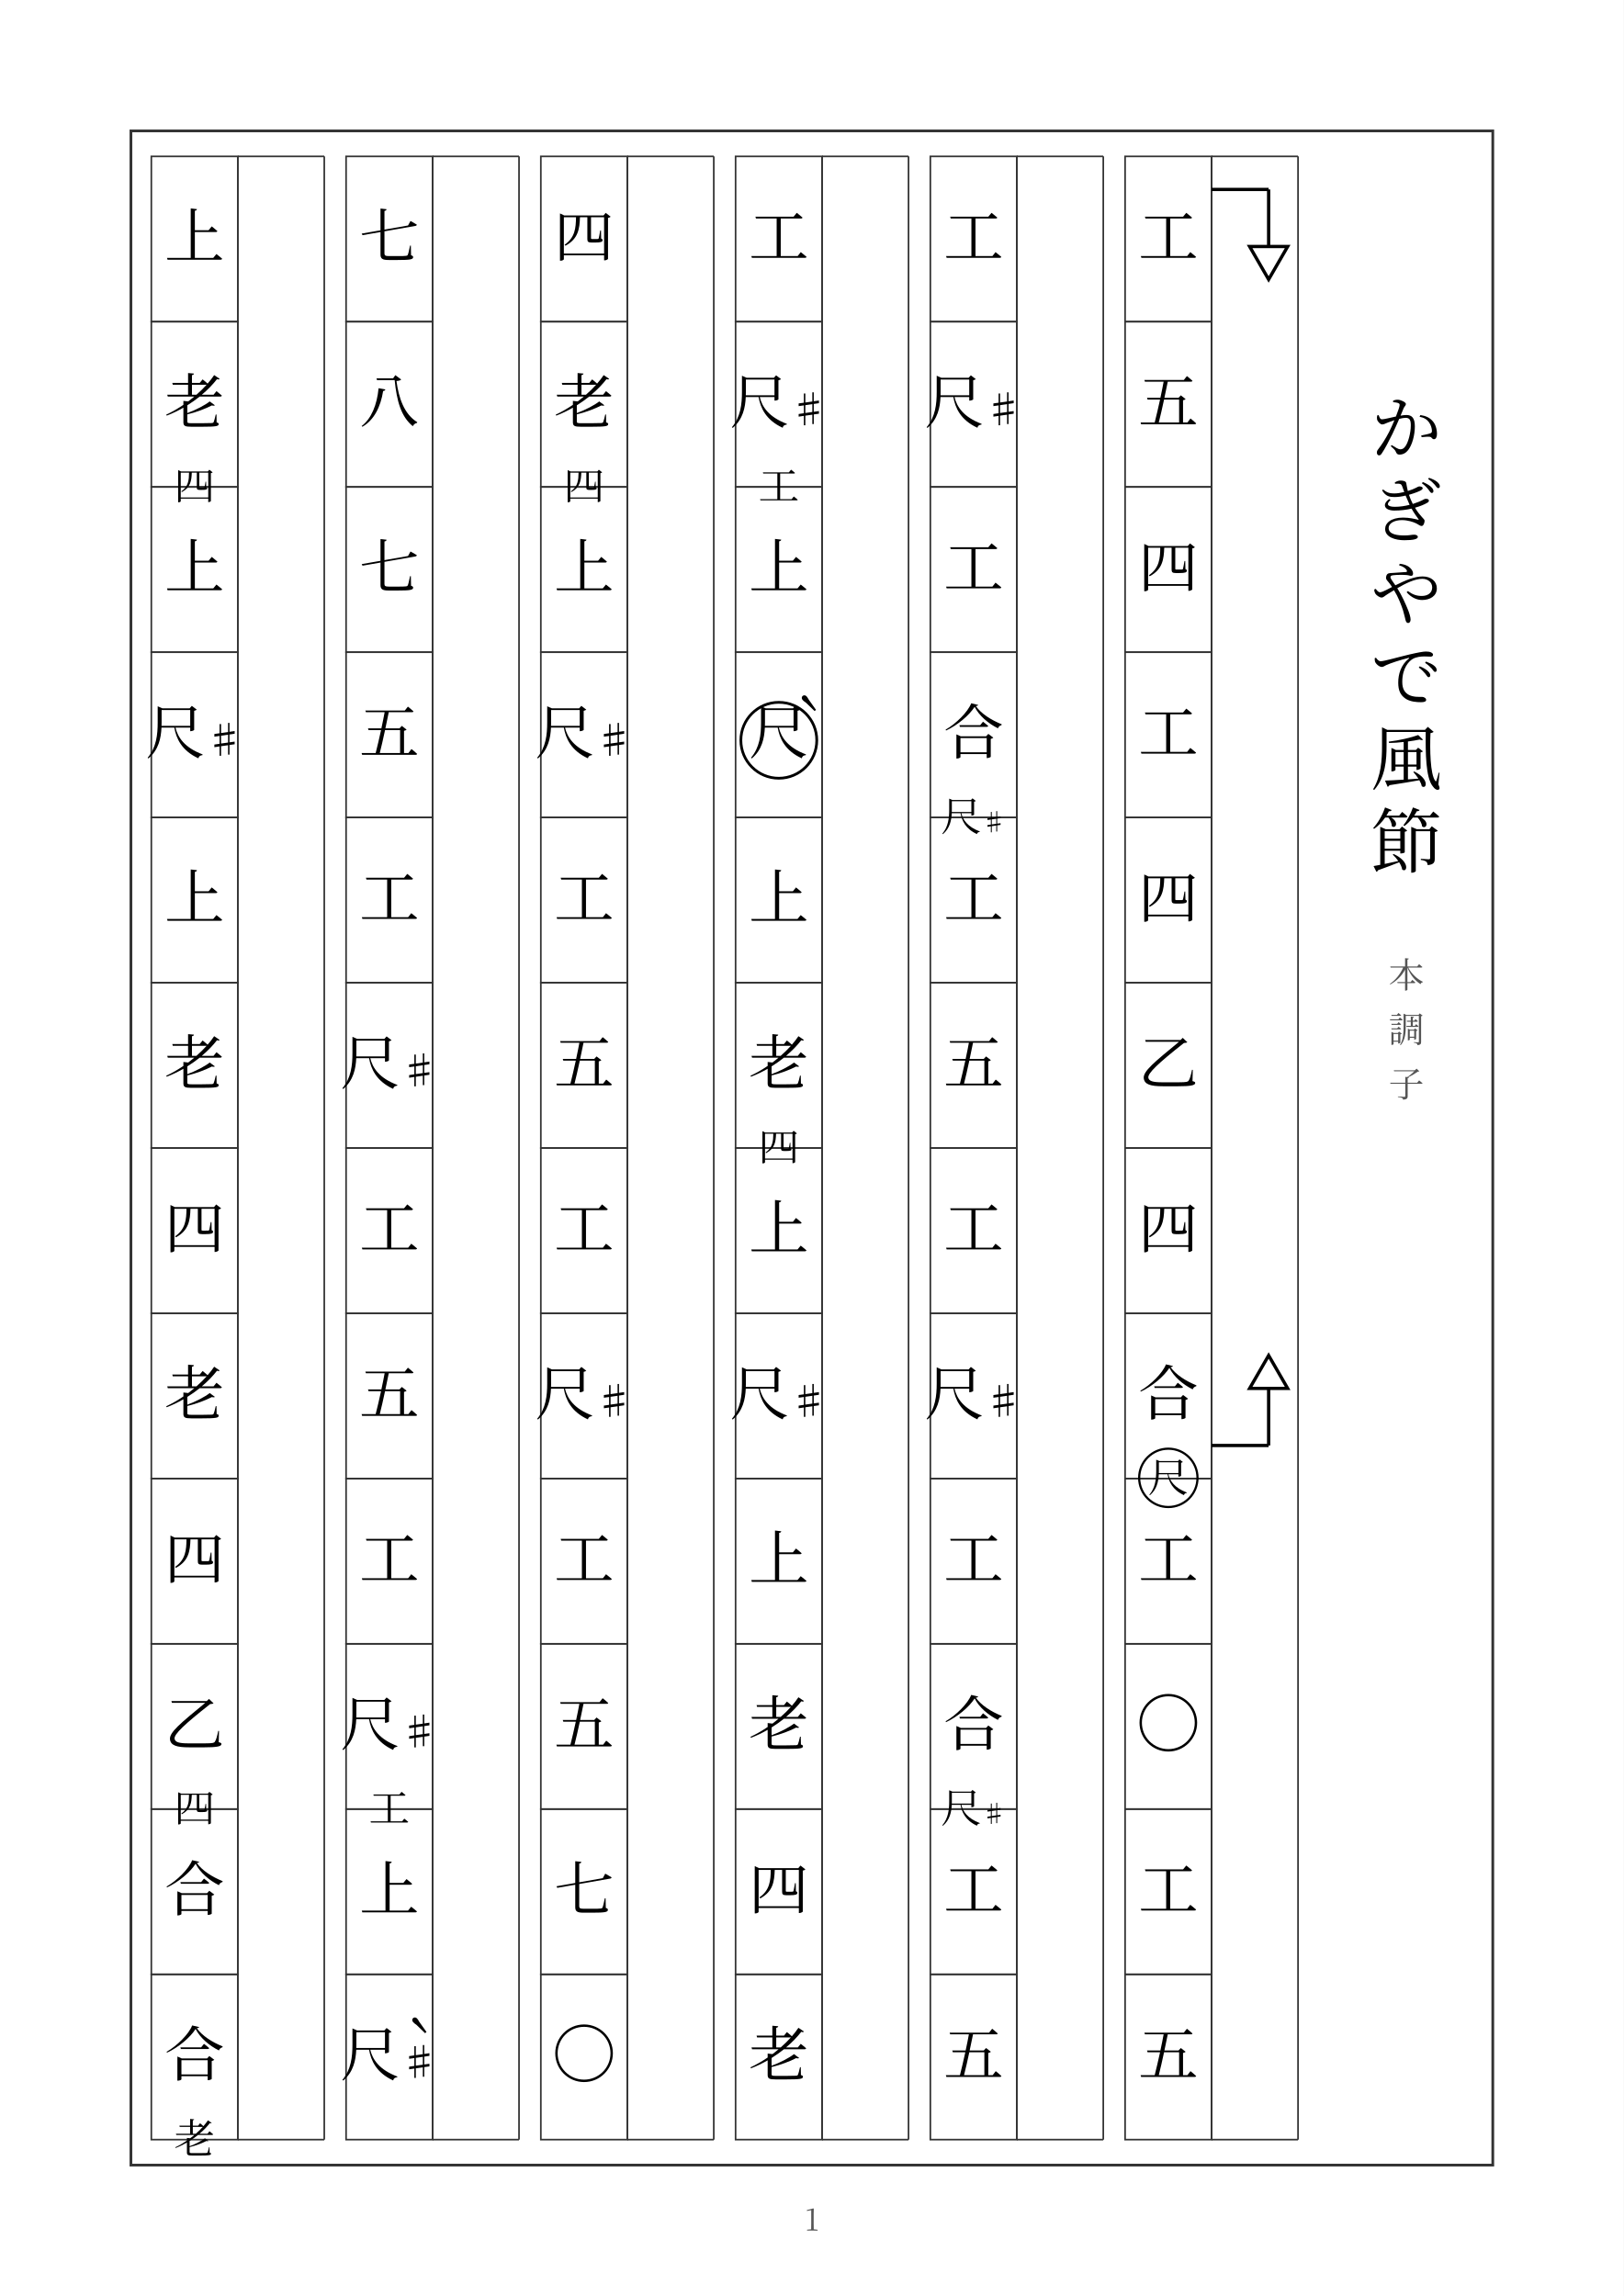
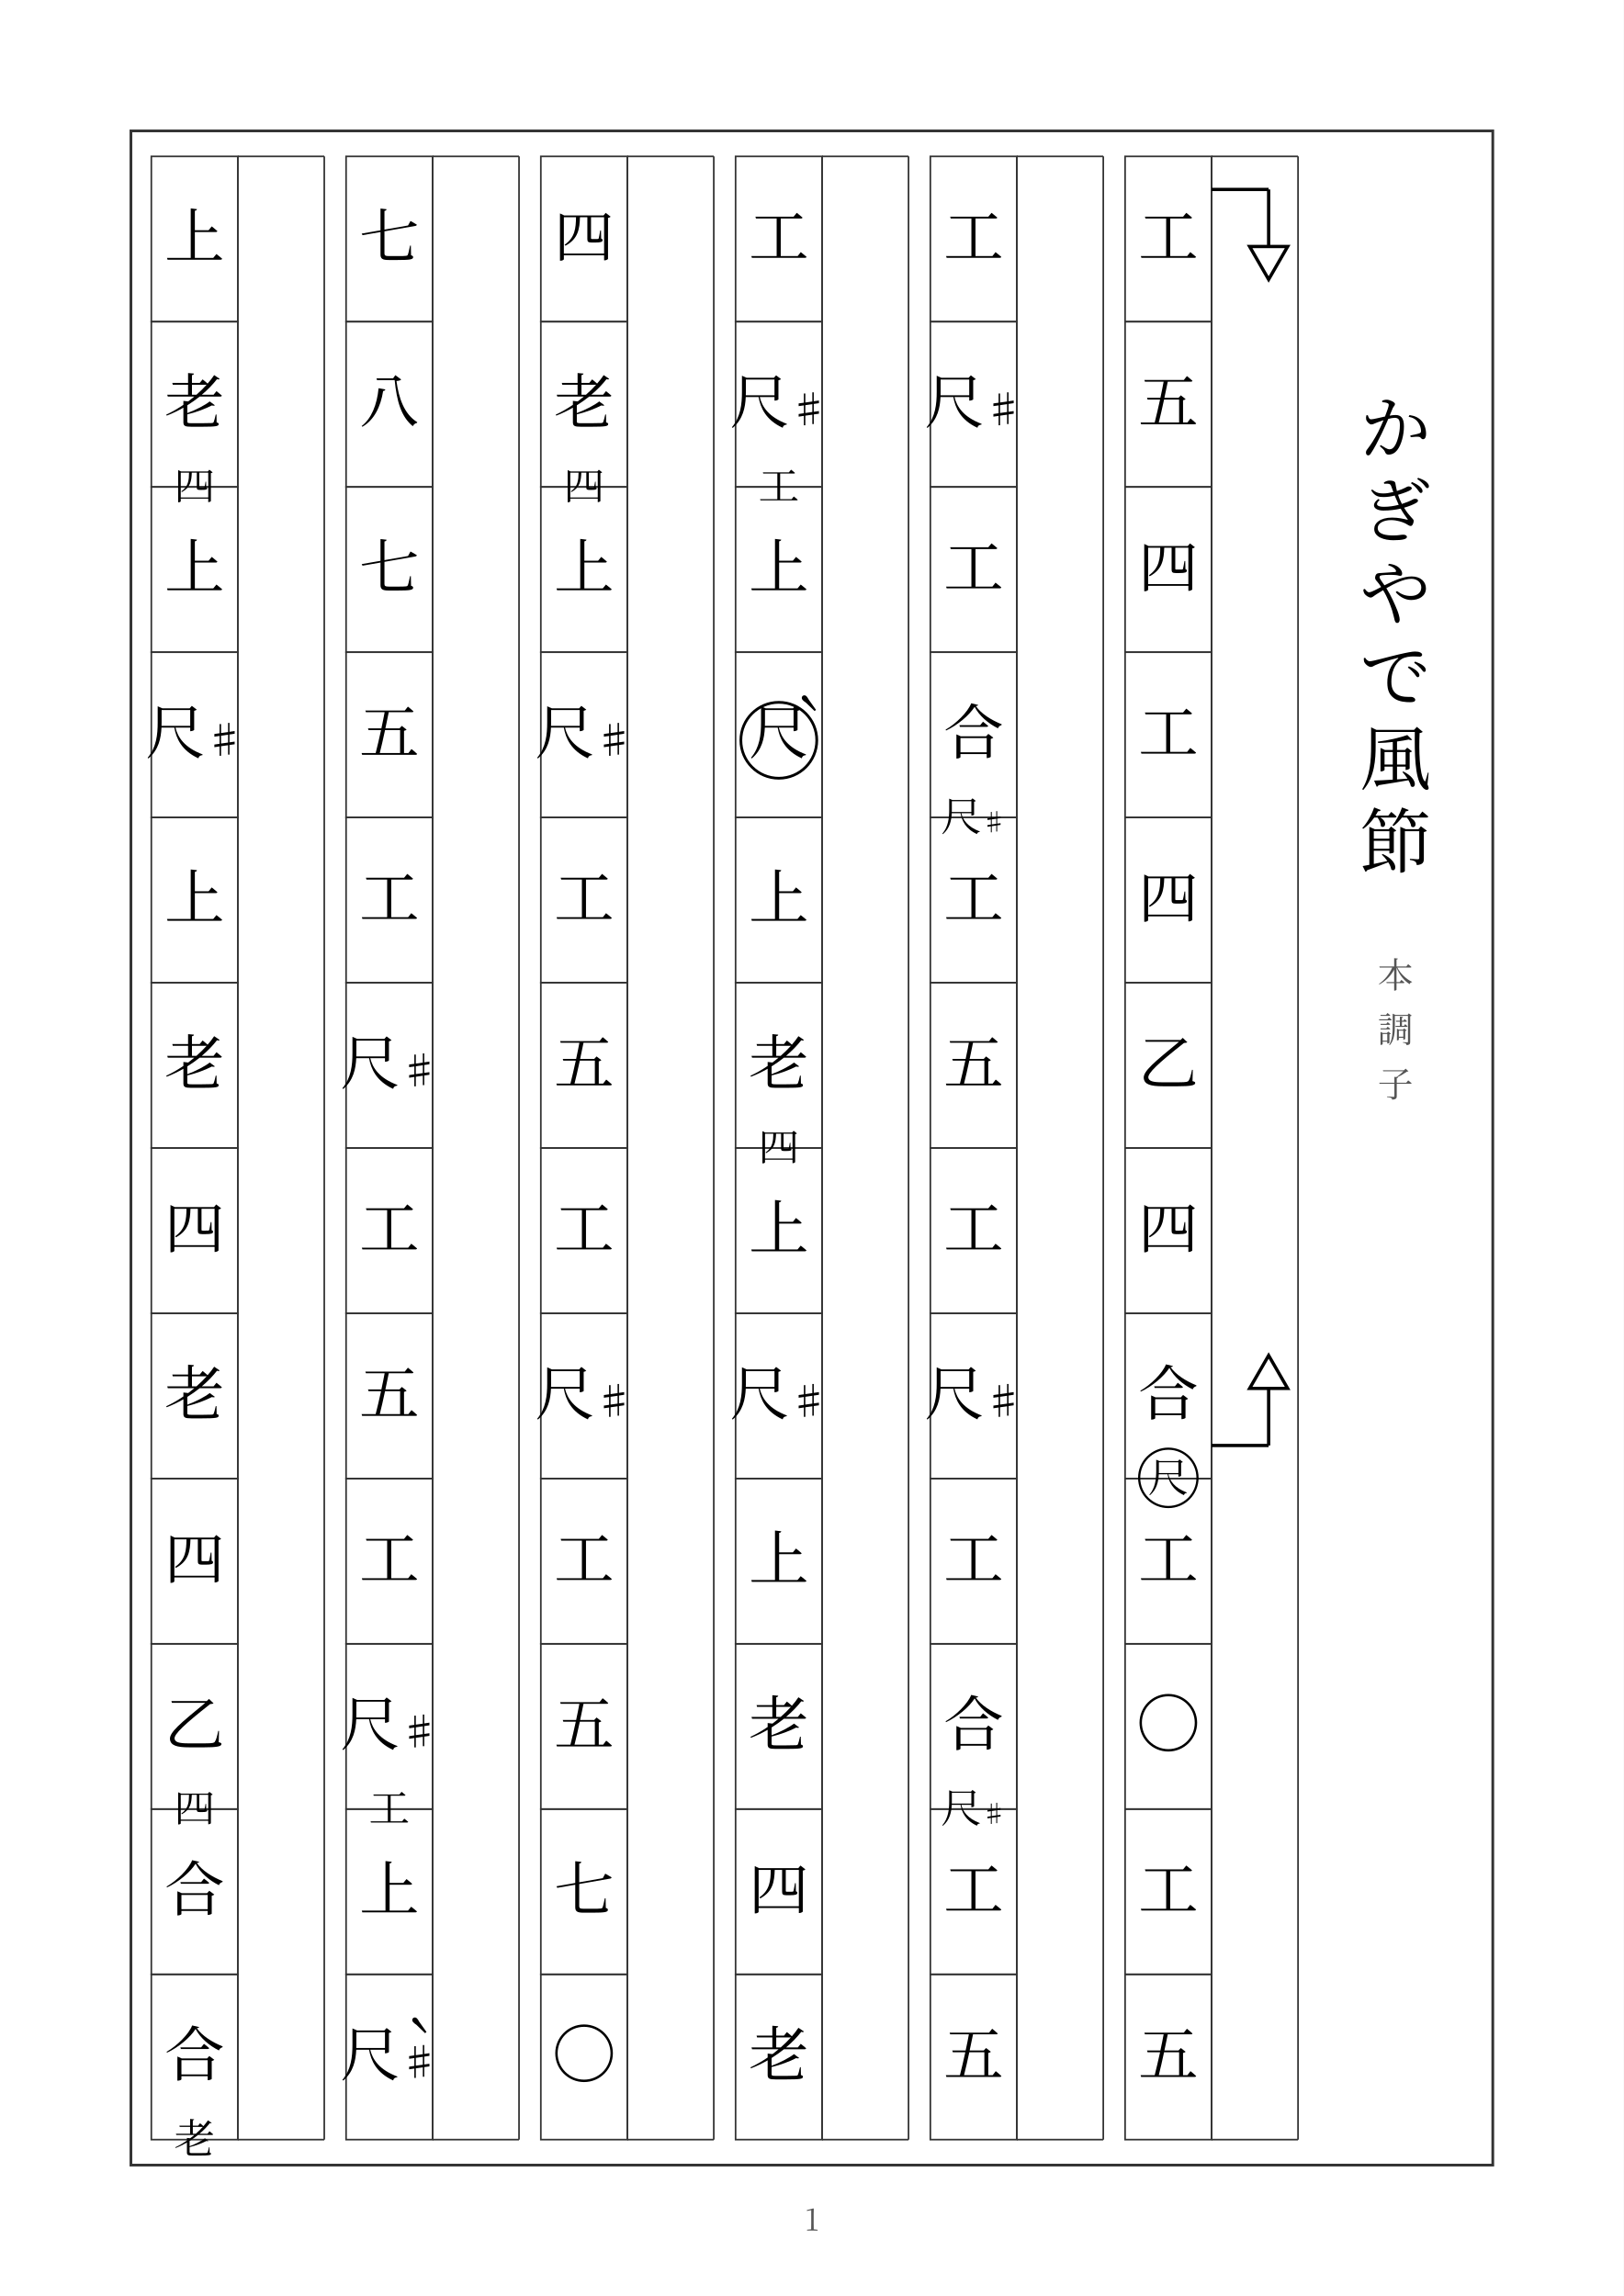
<svg xmlns="http://www.w3.org/2000/svg" width="595.28" height="841.89" viewBox="0 0 595.28 841.89">
  <rect width="100%" height="100%" fill="white" />
  <rect x="48.0" y="48.0" width="499.28" height="745.89" fill="none" stroke="#333" stroke-width="1" />
  <text x="297.64" y="817.89" text-anchor="middle" font-family="Hiragino Mincho ProN, YuMincho, 'MS PMincho', Noto Serif CJK JP, serif" font-size="11" fill="#555">1</text>
-   <text x="515.58" y="166.425" text-anchor="middle" font-family="Hiragino Mincho ProN, YuMincho, 'MS PMincho', Noto Serif CJK JP, serif" font-size="26.058" fill="black">か</text>
-   <text x="515.58" y="196.725" text-anchor="middle" font-family="Hiragino Mincho ProN, YuMincho, 'MS PMincho', Noto Serif CJK JP, serif" font-size="26.058" fill="black">ぎ</text>
-   <text x="515.58" y="227.025" text-anchor="middle" font-family="Hiragino Mincho ProN, YuMincho, 'MS PMincho', Noto Serif CJK JP, serif" font-size="26.058" fill="black">や</text>
-   <text x="515.58" y="257.325" text-anchor="middle" font-family="Hiragino Mincho ProN, YuMincho, 'MS PMincho', Noto Serif CJK JP, serif" font-size="26.058" fill="black">で</text>
-   <text x="515.58" y="287.625" text-anchor="middle" font-family="Hiragino Mincho ProN, YuMincho, 'MS PMincho', Noto Serif CJK JP, serif" font-size="26.058" fill="black">風</text>
-   <text x="515.58" y="317.925" text-anchor="middle" font-family="Hiragino Mincho ProN, YuMincho, 'MS PMincho', Noto Serif CJK JP, serif" font-size="26.058" fill="black">節</text>
-   <text x="515.58" y="362.225" text-anchor="middle" font-family="Hiragino Mincho ProN, YuMincho, 'MS PMincho', Noto Serif CJK JP, serif" font-size="13.0" fill="#555">本</text>
-   <text x="515.58" y="382.225" text-anchor="middle" font-family="Hiragino Mincho ProN, YuMincho, 'MS PMincho', Noto Serif CJK JP, serif" font-size="13.0" fill="#555">調</text>
-   <text x="515.58" y="402.225" text-anchor="middle" font-family="Hiragino Mincho ProN, YuMincho, 'MS PMincho', Noto Serif CJK JP, serif" font-size="13.0" fill="#555">子</text>
+   <text x="511.58" y="166.425" text-anchor="middle" font-family="Hiragino Mincho ProN, YuMincho, 'MS PMincho', Noto Serif CJK JP, serif" font-size="26.058" fill="black">か</text>
+   <text x="511.58" y="196.725" text-anchor="middle" font-family="Hiragino Mincho ProN, YuMincho, 'MS PMincho', Noto Serif CJK JP, serif" font-size="26.058" fill="black">ぎ</text>
+   <text x="511.58" y="227.025" text-anchor="middle" font-family="Hiragino Mincho ProN, YuMincho, 'MS PMincho', Noto Serif CJK JP, serif" font-size="26.058" fill="black">や</text>
+   <text x="511.58" y="257.325" text-anchor="middle" font-family="Hiragino Mincho ProN, YuMincho, 'MS PMincho', Noto Serif CJK JP, serif" font-size="26.058" fill="black">で</text>
+   <text x="511.58" y="287.625" text-anchor="middle" font-family="Hiragino Mincho ProN, YuMincho, 'MS PMincho', Noto Serif CJK JP, serif" font-size="26.058" fill="black">風</text>
+   <text x="511.58" y="317.925" text-anchor="middle" font-family="Hiragino Mincho ProN, YuMincho, 'MS PMincho', Noto Serif CJK JP, serif" font-size="26.058" fill="black">節</text>
+   <text x="511.58" y="362.225" text-anchor="middle" font-family="Hiragino Mincho ProN, YuMincho, 'MS PMincho', Noto Serif CJK JP, serif" font-size="13.0" fill="#555">本</text>
+   <text x="511.58" y="382.225" text-anchor="middle" font-family="Hiragino Mincho ProN, YuMincho, 'MS PMincho', Noto Serif CJK JP, serif" font-size="13.0" fill="#555">調</text>
+   <text x="511.58" y="402.225" text-anchor="middle" font-family="Hiragino Mincho ProN, YuMincho, 'MS PMincho', Noto Serif CJK JP, serif" font-size="13.0" fill="#555">子</text>
  <line x1="444.18" y1="57.345" x2="444.18" y2="784.545" stroke="#333" stroke-width="0.6" />
  <line x1="475.88" y1="57.345" x2="475.88" y2="784.545" stroke="#333" stroke-width="0.6" />
  <line x1="444.18" y1="57.345" x2="475.88" y2="57.345" stroke="#333" stroke-width="0.6" />
  <line x1="444.18" y1="784.545" x2="475.88" y2="784.545" stroke="#333" stroke-width="0.6" />
  <rect x="412.48" y="57.345" width="31.7" height="60.6" fill="none" stroke="#333" stroke-width="0.6" />
  <rect x="412.48" y="117.945" width="31.7" height="60.6" fill="none" stroke="#333" stroke-width="0.6" />
  <rect x="412.48" y="178.545" width="31.7" height="60.6" fill="none" stroke="#333" stroke-width="0.6" />
  <rect x="412.48" y="239.145" width="31.7" height="60.6" fill="none" stroke="#333" stroke-width="0.6" />
  <rect x="412.48" y="299.745" width="31.7" height="60.6" fill="none" stroke="#333" stroke-width="0.6" />
  <rect x="412.48" y="360.345" width="31.7" height="60.6" fill="none" stroke="#333" stroke-width="0.6" />
  <rect x="412.48" y="420.945" width="31.7" height="60.6" fill="none" stroke="#333" stroke-width="0.6" />
  <rect x="412.48" y="481.545" width="31.7" height="60.6" fill="none" stroke="#333" stroke-width="0.6" />
  <rect x="412.48" y="542.145" width="31.7" height="60.6" fill="none" stroke="#333" stroke-width="0.6" />
  <rect x="412.48" y="602.745" width="31.7" height="60.6" fill="none" stroke="#333" stroke-width="0.6" />
  <rect x="412.48" y="663.345" width="31.7" height="60.6" fill="none" stroke="#333" stroke-width="0.6" />
  <rect x="412.48" y="723.945" width="31.7" height="60.6" fill="none" stroke="#333" stroke-width="0.6" />
  <text x="428.33" y="94.645" text-anchor="middle" font-family="Hiragino Mincho ProN, YuMincho, 'MS PMincho', Noto Serif CJK JP, serif" font-size="22" fill="black">工</text>
  <line x1="444.18" y1="69.465" x2="465.102" y2="69.465" stroke="black" stroke-width="1.2" />
  <line x1="465.102" y1="69.465" x2="465.102" y2="90.387" stroke="black" stroke-width="1.2" />
  <polygon points="458.128,90.387 472.076,90.387 465.102,102.466" fill="none" stroke="black" stroke-width="1.2" />
  <text x="428.33" y="155.245" text-anchor="middle" font-family="Hiragino Mincho ProN, YuMincho, 'MS PMincho', Noto Serif CJK JP, serif" font-size="22" fill="black">五</text>
  <text x="428.33" y="215.845" text-anchor="middle" font-family="Hiragino Mincho ProN, YuMincho, 'MS PMincho', Noto Serif CJK JP, serif" font-size="22" fill="black">四</text>
  <text x="428.33" y="276.445" text-anchor="middle" font-family="Hiragino Mincho ProN, YuMincho, 'MS PMincho', Noto Serif CJK JP, serif" font-size="22" fill="black">工</text>
  <text x="428.33" y="337.045" text-anchor="middle" font-family="Hiragino Mincho ProN, YuMincho, 'MS PMincho', Noto Serif CJK JP, serif" font-size="22" fill="black">四</text>
  <text x="428.33" y="397.645" text-anchor="middle" font-family="Hiragino Mincho ProN, YuMincho, 'MS PMincho', Noto Serif CJK JP, serif" font-size="22" fill="black">乙</text>
  <text x="428.33" y="458.245" text-anchor="middle" font-family="Hiragino Mincho ProN, YuMincho, 'MS PMincho', Noto Serif CJK JP, serif" font-size="22" fill="black">四</text>
  <text x="428.33" y="518.845" text-anchor="middle" font-family="Hiragino Mincho ProN, YuMincho, 'MS PMincho', Noto Serif CJK JP, serif" font-size="22" fill="black">合</text>
  <circle cx="428.33" cy="541.895" r="10.695" fill="none" stroke="black" stroke-width="0.8" />
  <text x="428.33" y="547.145" text-anchor="middle" font-family="Hiragino Mincho ProN, YuMincho, 'MS PMincho', Noto Serif CJK JP, serif" font-size="15" fill="black">尺</text>
  <line x1="444.18" y1="530.025" x2="465.102" y2="530.025" stroke="black" stroke-width="1.2" />
  <line x1="465.102" y1="530.025" x2="465.102" y2="509.103" stroke="black" stroke-width="1.2" />
  <polygon points="458.128,509.103 472.076,509.103 465.102,497.024" fill="none" stroke="black" stroke-width="1.2" />
  <text x="428.33" y="579.445" text-anchor="middle" font-family="Hiragino Mincho ProN, YuMincho, 'MS PMincho', Noto Serif CJK JP, serif" font-size="22" fill="black">工</text>
  <text x="428.33" y="640.045" text-anchor="middle" font-family="Hiragino Mincho ProN, YuMincho, 'MS PMincho', Noto Serif CJK JP, serif" font-size="22" fill="black">◯</text>
  <text x="428.33" y="700.645" text-anchor="middle" font-family="Hiragino Mincho ProN, YuMincho, 'MS PMincho', Noto Serif CJK JP, serif" font-size="22" fill="black">工</text>
  <text x="428.33" y="761.245" text-anchor="middle" font-family="Hiragino Mincho ProN, YuMincho, 'MS PMincho', Noto Serif CJK JP, serif" font-size="22" fill="black">五</text>
  <line x1="372.78" y1="57.345" x2="372.78" y2="784.545" stroke="#333" stroke-width="0.6" />
  <line x1="404.48" y1="57.345" x2="404.48" y2="784.545" stroke="#333" stroke-width="0.6" />
  <line x1="372.78" y1="57.345" x2="404.48" y2="57.345" stroke="#333" stroke-width="0.6" />
  <line x1="372.78" y1="784.545" x2="404.48" y2="784.545" stroke="#333" stroke-width="0.6" />
  <rect x="341.08" y="57.345" width="31.7" height="60.6" fill="none" stroke="#333" stroke-width="0.6" />
  <rect x="341.08" y="117.945" width="31.7" height="60.6" fill="none" stroke="#333" stroke-width="0.6" />
  <rect x="341.08" y="178.545" width="31.7" height="60.6" fill="none" stroke="#333" stroke-width="0.6" />
  <rect x="341.08" y="239.145" width="31.7" height="60.6" fill="none" stroke="#333" stroke-width="0.6" />
  <rect x="341.08" y="299.745" width="31.7" height="60.6" fill="none" stroke="#333" stroke-width="0.6" />
  <rect x="341.08" y="360.345" width="31.7" height="60.6" fill="none" stroke="#333" stroke-width="0.6" />
  <rect x="341.08" y="420.945" width="31.7" height="60.6" fill="none" stroke="#333" stroke-width="0.6" />
  <rect x="341.08" y="481.545" width="31.7" height="60.6" fill="none" stroke="#333" stroke-width="0.6" />
  <rect x="341.08" y="542.145" width="31.7" height="60.6" fill="none" stroke="#333" stroke-width="0.6" />
  <rect x="341.08" y="602.745" width="31.7" height="60.6" fill="none" stroke="#333" stroke-width="0.6" />
  <rect x="341.08" y="663.345" width="31.7" height="60.6" fill="none" stroke="#333" stroke-width="0.6" />
  <rect x="341.08" y="723.945" width="31.7" height="60.6" fill="none" stroke="#333" stroke-width="0.6" />
  <text x="356.93" y="94.645" text-anchor="middle" font-family="Hiragino Mincho ProN, YuMincho, 'MS PMincho', Noto Serif CJK JP, serif" font-size="22" fill="black">工</text>
  <text x="356.93" y="155.245" text-anchor="middle" font-family="Hiragino Mincho ProN, YuMincho, 'MS PMincho', Noto Serif CJK JP, serif" font-size="22" fill="black">尺<tspan font-size="14" dx="0" dy="0">♯</tspan>
  </text>
  <text x="356.93" y="215.845" text-anchor="middle" font-family="Hiragino Mincho ProN, YuMincho, 'MS PMincho', Noto Serif CJK JP, serif" font-size="22" fill="black">工</text>
  <text x="356.93" y="276.445" text-anchor="middle" font-family="Hiragino Mincho ProN, YuMincho, 'MS PMincho', Noto Serif CJK JP, serif" font-size="22" fill="black">合</text>
  <text x="356.93" y="304.745" text-anchor="middle" font-family="Hiragino Mincho ProN, YuMincho, 'MS PMincho', Noto Serif CJK JP, serif" font-size="15" fill="black">尺<tspan font-size="9" dx="0" dy="0">♯</tspan>
  </text>
  <text x="356.93" y="337.045" text-anchor="middle" font-family="Hiragino Mincho ProN, YuMincho, 'MS PMincho', Noto Serif CJK JP, serif" font-size="22" fill="black">工</text>
  <text x="356.93" y="397.645" text-anchor="middle" font-family="Hiragino Mincho ProN, YuMincho, 'MS PMincho', Noto Serif CJK JP, serif" font-size="22" fill="black">五</text>
  <text x="356.93" y="458.245" text-anchor="middle" font-family="Hiragino Mincho ProN, YuMincho, 'MS PMincho', Noto Serif CJK JP, serif" font-size="22" fill="black">工</text>
  <text x="356.93" y="518.845" text-anchor="middle" font-family="Hiragino Mincho ProN, YuMincho, 'MS PMincho', Noto Serif CJK JP, serif" font-size="22" fill="black">尺<tspan font-size="14" dx="0" dy="0">♯</tspan>
  </text>
  <text x="356.93" y="579.445" text-anchor="middle" font-family="Hiragino Mincho ProN, YuMincho, 'MS PMincho', Noto Serif CJK JP, serif" font-size="22" fill="black">工</text>
  <text x="356.93" y="640.045" text-anchor="middle" font-family="Hiragino Mincho ProN, YuMincho, 'MS PMincho', Noto Serif CJK JP, serif" font-size="22" fill="black">合</text>
  <text x="356.93" y="668.345" text-anchor="middle" font-family="Hiragino Mincho ProN, YuMincho, 'MS PMincho', Noto Serif CJK JP, serif" font-size="15" fill="black">尺<tspan font-size="9" dx="0" dy="0">♯</tspan>
  </text>
  <text x="356.93" y="700.645" text-anchor="middle" font-family="Hiragino Mincho ProN, YuMincho, 'MS PMincho', Noto Serif CJK JP, serif" font-size="22" fill="black">工</text>
  <text x="356.93" y="761.245" text-anchor="middle" font-family="Hiragino Mincho ProN, YuMincho, 'MS PMincho', Noto Serif CJK JP, serif" font-size="22" fill="black">五</text>
  <line x1="301.38" y1="57.345" x2="301.38" y2="784.545" stroke="#333" stroke-width="0.6" />
  <line x1="333.08" y1="57.345" x2="333.08" y2="784.545" stroke="#333" stroke-width="0.6" />
  <line x1="301.38" y1="57.345" x2="333.08" y2="57.345" stroke="#333" stroke-width="0.6" />
  <line x1="301.38" y1="784.545" x2="333.08" y2="784.545" stroke="#333" stroke-width="0.6" />
  <rect x="269.68" y="57.345" width="31.7" height="60.6" fill="none" stroke="#333" stroke-width="0.6" />
  <rect x="269.68" y="117.945" width="31.7" height="60.6" fill="none" stroke="#333" stroke-width="0.6" />
  <rect x="269.68" y="178.545" width="31.7" height="60.6" fill="none" stroke="#333" stroke-width="0.6" />
  <rect x="269.68" y="239.145" width="31.7" height="60.6" fill="none" stroke="#333" stroke-width="0.6" />
  <rect x="269.68" y="299.745" width="31.7" height="60.6" fill="none" stroke="#333" stroke-width="0.6" />
  <rect x="269.68" y="360.345" width="31.7" height="60.6" fill="none" stroke="#333" stroke-width="0.6" />
  <rect x="269.68" y="420.945" width="31.7" height="60.6" fill="none" stroke="#333" stroke-width="0.6" />
  <rect x="269.68" y="481.545" width="31.7" height="60.6" fill="none" stroke="#333" stroke-width="0.6" />
  <rect x="269.68" y="542.145" width="31.7" height="60.6" fill="none" stroke="#333" stroke-width="0.6" />
  <rect x="269.68" y="602.745" width="31.7" height="60.6" fill="none" stroke="#333" stroke-width="0.6" />
  <rect x="269.68" y="663.345" width="31.7" height="60.6" fill="none" stroke="#333" stroke-width="0.6" />
  <rect x="269.68" y="723.945" width="31.7" height="60.6" fill="none" stroke="#333" stroke-width="0.6" />
  <text x="285.53" y="94.645" text-anchor="middle" font-family="Hiragino Mincho ProN, YuMincho, 'MS PMincho', Noto Serif CJK JP, serif" font-size="22" fill="black">工</text>
  <text x="285.53" y="155.245" text-anchor="middle" font-family="Hiragino Mincho ProN, YuMincho, 'MS PMincho', Noto Serif CJK JP, serif" font-size="22" fill="black">尺<tspan font-size="14" dx="0" dy="0">♯</tspan>
  </text>
  <text x="285.53" y="183.545" text-anchor="middle" font-family="Hiragino Mincho ProN, YuMincho, 'MS PMincho', Noto Serif CJK JP, serif" font-size="15" fill="black">工</text>
  <text x="285.53" y="215.845" text-anchor="middle" font-family="Hiragino Mincho ProN, YuMincho, 'MS PMincho', Noto Serif CJK JP, serif" font-size="22" fill="black">上</text>
  <circle cx="285.53" cy="271.445" r="13.915" fill="none" stroke="black" stroke-width="1" />
  <text x="285.53" y="276.445" text-anchor="middle" font-family="Hiragino Mincho ProN, YuMincho, 'MS PMincho', Noto Serif CJK JP, serif" font-size="22" fill="black">尺</text>
  <text x="296.53" y="277.545" text-anchor="middle" font-family="Hiragino Mincho ProN, YuMincho, 'MS PMincho', Noto Serif CJK JP, serif" font-size="26" fill="black">｀</text>
  <text x="285.53" y="337.045" text-anchor="middle" font-family="Hiragino Mincho ProN, YuMincho, 'MS PMincho', Noto Serif CJK JP, serif" font-size="22" fill="black">上</text>
  <text x="285.53" y="397.645" text-anchor="middle" font-family="Hiragino Mincho ProN, YuMincho, 'MS PMincho', Noto Serif CJK JP, serif" font-size="22" fill="black">老</text>
  <text x="285.53" y="425.945" text-anchor="middle" font-family="Hiragino Mincho ProN, YuMincho, 'MS PMincho', Noto Serif CJK JP, serif" font-size="15" fill="black">四</text>
  <text x="285.53" y="458.245" text-anchor="middle" font-family="Hiragino Mincho ProN, YuMincho, 'MS PMincho', Noto Serif CJK JP, serif" font-size="22" fill="black">上</text>
  <text x="285.53" y="518.845" text-anchor="middle" font-family="Hiragino Mincho ProN, YuMincho, 'MS PMincho', Noto Serif CJK JP, serif" font-size="22" fill="black">尺<tspan font-size="14" dx="0" dy="0">♯</tspan>
  </text>
  <text x="285.53" y="579.445" text-anchor="middle" font-family="Hiragino Mincho ProN, YuMincho, 'MS PMincho', Noto Serif CJK JP, serif" font-size="22" fill="black">上</text>
  <text x="285.53" y="640.045" text-anchor="middle" font-family="Hiragino Mincho ProN, YuMincho, 'MS PMincho', Noto Serif CJK JP, serif" font-size="22" fill="black">老</text>
  <text x="285.53" y="700.645" text-anchor="middle" font-family="Hiragino Mincho ProN, YuMincho, 'MS PMincho', Noto Serif CJK JP, serif" font-size="22" fill="black">四</text>
  <text x="285.53" y="761.245" text-anchor="middle" font-family="Hiragino Mincho ProN, YuMincho, 'MS PMincho', Noto Serif CJK JP, serif" font-size="22" fill="black">老</text>
  <line x1="229.98" y1="57.345" x2="229.98" y2="784.545" stroke="#333" stroke-width="0.6" />
  <line x1="261.68" y1="57.345" x2="261.68" y2="784.545" stroke="#333" stroke-width="0.6" />
  <line x1="229.98" y1="57.345" x2="261.68" y2="57.345" stroke="#333" stroke-width="0.6" />
  <line x1="229.98" y1="784.545" x2="261.68" y2="784.545" stroke="#333" stroke-width="0.6" />
  <rect x="198.28" y="57.345" width="31.7" height="60.6" fill="none" stroke="#333" stroke-width="0.6" />
  <rect x="198.28" y="117.945" width="31.7" height="60.6" fill="none" stroke="#333" stroke-width="0.6" />
  <rect x="198.28" y="178.545" width="31.7" height="60.6" fill="none" stroke="#333" stroke-width="0.6" />
  <rect x="198.28" y="239.145" width="31.7" height="60.6" fill="none" stroke="#333" stroke-width="0.6" />
  <rect x="198.28" y="299.745" width="31.7" height="60.6" fill="none" stroke="#333" stroke-width="0.6" />
  <rect x="198.28" y="360.345" width="31.7" height="60.6" fill="none" stroke="#333" stroke-width="0.6" />
  <rect x="198.28" y="420.945" width="31.7" height="60.6" fill="none" stroke="#333" stroke-width="0.6" />
  <rect x="198.28" y="481.545" width="31.7" height="60.6" fill="none" stroke="#333" stroke-width="0.6" />
  <rect x="198.28" y="542.145" width="31.7" height="60.6" fill="none" stroke="#333" stroke-width="0.6" />
  <rect x="198.28" y="602.745" width="31.7" height="60.6" fill="none" stroke="#333" stroke-width="0.6" />
  <rect x="198.28" y="663.345" width="31.7" height="60.6" fill="none" stroke="#333" stroke-width="0.6" />
  <rect x="198.28" y="723.945" width="31.7" height="60.6" fill="none" stroke="#333" stroke-width="0.6" />
  <text x="214.13" y="94.645" text-anchor="middle" font-family="Hiragino Mincho ProN, YuMincho, 'MS PMincho', Noto Serif CJK JP, serif" font-size="22" fill="black">四</text>
  <text x="214.13" y="155.245" text-anchor="middle" font-family="Hiragino Mincho ProN, YuMincho, 'MS PMincho', Noto Serif CJK JP, serif" font-size="22" fill="black">老</text>
  <text x="214.13" y="183.545" text-anchor="middle" font-family="Hiragino Mincho ProN, YuMincho, 'MS PMincho', Noto Serif CJK JP, serif" font-size="15" fill="black">四</text>
  <text x="214.13" y="215.845" text-anchor="middle" font-family="Hiragino Mincho ProN, YuMincho, 'MS PMincho', Noto Serif CJK JP, serif" font-size="22" fill="black">上</text>
  <text x="214.13" y="276.445" text-anchor="middle" font-family="Hiragino Mincho ProN, YuMincho, 'MS PMincho', Noto Serif CJK JP, serif" font-size="22" fill="black">尺<tspan font-size="14" dx="0" dy="0">♯</tspan>
  </text>
  <text x="214.13" y="337.045" text-anchor="middle" font-family="Hiragino Mincho ProN, YuMincho, 'MS PMincho', Noto Serif CJK JP, serif" font-size="22" fill="black">工</text>
  <text x="214.13" y="397.645" text-anchor="middle" font-family="Hiragino Mincho ProN, YuMincho, 'MS PMincho', Noto Serif CJK JP, serif" font-size="22" fill="black">五</text>
  <text x="214.13" y="458.245" text-anchor="middle" font-family="Hiragino Mincho ProN, YuMincho, 'MS PMincho', Noto Serif CJK JP, serif" font-size="22" fill="black">工</text>
  <text x="214.13" y="518.845" text-anchor="middle" font-family="Hiragino Mincho ProN, YuMincho, 'MS PMincho', Noto Serif CJK JP, serif" font-size="22" fill="black">尺<tspan font-size="14" dx="0" dy="0">♯</tspan>
  </text>
  <text x="214.13" y="579.445" text-anchor="middle" font-family="Hiragino Mincho ProN, YuMincho, 'MS PMincho', Noto Serif CJK JP, serif" font-size="22" fill="black">工</text>
  <text x="214.13" y="640.045" text-anchor="middle" font-family="Hiragino Mincho ProN, YuMincho, 'MS PMincho', Noto Serif CJK JP, serif" font-size="22" fill="black">五</text>
  <text x="214.13" y="700.645" text-anchor="middle" font-family="Hiragino Mincho ProN, YuMincho, 'MS PMincho', Noto Serif CJK JP, serif" font-size="22" fill="black">七</text>
  <text x="214.13" y="761.245" text-anchor="middle" font-family="Hiragino Mincho ProN, YuMincho, 'MS PMincho', Noto Serif CJK JP, serif" font-size="22" fill="black">◯</text>
  <line x1="158.58" y1="57.345" x2="158.58" y2="784.545" stroke="#333" stroke-width="0.6" />
  <line x1="190.28" y1="57.345" x2="190.28" y2="784.545" stroke="#333" stroke-width="0.6" />
  <line x1="158.58" y1="57.345" x2="190.28" y2="57.345" stroke="#333" stroke-width="0.6" />
  <line x1="158.58" y1="784.545" x2="190.28" y2="784.545" stroke="#333" stroke-width="0.6" />
  <rect x="126.88" y="57.345" width="31.7" height="60.6" fill="none" stroke="#333" stroke-width="0.6" />
  <rect x="126.88" y="117.945" width="31.7" height="60.6" fill="none" stroke="#333" stroke-width="0.6" />
  <rect x="126.88" y="178.545" width="31.7" height="60.6" fill="none" stroke="#333" stroke-width="0.6" />
  <rect x="126.88" y="239.145" width="31.7" height="60.6" fill="none" stroke="#333" stroke-width="0.6" />
  <rect x="126.88" y="299.745" width="31.7" height="60.6" fill="none" stroke="#333" stroke-width="0.6" />
  <rect x="126.88" y="360.345" width="31.7" height="60.6" fill="none" stroke="#333" stroke-width="0.6" />
  <rect x="126.88" y="420.945" width="31.7" height="60.6" fill="none" stroke="#333" stroke-width="0.6" />
  <rect x="126.88" y="481.545" width="31.7" height="60.6" fill="none" stroke="#333" stroke-width="0.6" />
  <rect x="126.88" y="542.145" width="31.7" height="60.6" fill="none" stroke="#333" stroke-width="0.6" />
  <rect x="126.88" y="602.745" width="31.7" height="60.6" fill="none" stroke="#333" stroke-width="0.6" />
  <rect x="126.88" y="663.345" width="31.7" height="60.6" fill="none" stroke="#333" stroke-width="0.6" />
  <rect x="126.88" y="723.945" width="31.7" height="60.6" fill="none" stroke="#333" stroke-width="0.6" />
  <text x="142.73" y="94.645" text-anchor="middle" font-family="Hiragino Mincho ProN, YuMincho, 'MS PMincho', Noto Serif CJK JP, serif" font-size="22" fill="black">七</text>
  <text x="142.73" y="155.245" text-anchor="middle" font-family="Hiragino Mincho ProN, YuMincho, 'MS PMincho', Noto Serif CJK JP, serif" font-size="22" fill="black">八</text>
  <text x="142.73" y="215.845" text-anchor="middle" font-family="Hiragino Mincho ProN, YuMincho, 'MS PMincho', Noto Serif CJK JP, serif" font-size="22" fill="black">七</text>
  <text x="142.73" y="276.445" text-anchor="middle" font-family="Hiragino Mincho ProN, YuMincho, 'MS PMincho', Noto Serif CJK JP, serif" font-size="22" fill="black">五</text>
  <text x="142.73" y="337.045" text-anchor="middle" font-family="Hiragino Mincho ProN, YuMincho, 'MS PMincho', Noto Serif CJK JP, serif" font-size="22" fill="black">工</text>
  <text x="142.73" y="397.645" text-anchor="middle" font-family="Hiragino Mincho ProN, YuMincho, 'MS PMincho', Noto Serif CJK JP, serif" font-size="22" fill="black">尺<tspan font-size="14" dx="0" dy="0">♯</tspan>
  </text>
  <text x="142.73" y="458.245" text-anchor="middle" font-family="Hiragino Mincho ProN, YuMincho, 'MS PMincho', Noto Serif CJK JP, serif" font-size="22" fill="black">工</text>
  <text x="142.73" y="518.845" text-anchor="middle" font-family="Hiragino Mincho ProN, YuMincho, 'MS PMincho', Noto Serif CJK JP, serif" font-size="22" fill="black">五</text>
  <text x="142.73" y="579.445" text-anchor="middle" font-family="Hiragino Mincho ProN, YuMincho, 'MS PMincho', Noto Serif CJK JP, serif" font-size="22" fill="black">工</text>
  <text x="142.73" y="640.045" text-anchor="middle" font-family="Hiragino Mincho ProN, YuMincho, 'MS PMincho', Noto Serif CJK JP, serif" font-size="22" fill="black">尺<tspan font-size="14" dx="0" dy="0">♯</tspan>
  </text>
  <text x="142.73" y="668.345" text-anchor="middle" font-family="Hiragino Mincho ProN, YuMincho, 'MS PMincho', Noto Serif CJK JP, serif" font-size="15" fill="black">工</text>
  <text x="142.73" y="700.645" text-anchor="middle" font-family="Hiragino Mincho ProN, YuMincho, 'MS PMincho', Noto Serif CJK JP, serif" font-size="22" fill="black">上</text>
  <text x="142.73" y="761.245" text-anchor="middle" font-family="Hiragino Mincho ProN, YuMincho, 'MS PMincho', Noto Serif CJK JP, serif" font-size="22" fill="black">尺<tspan font-size="14" dx="0" dy="0">♯</tspan>
  </text>
  <text x="153.73" y="762.345" text-anchor="middle" font-family="Hiragino Mincho ProN, YuMincho, 'MS PMincho', Noto Serif CJK JP, serif" font-size="26" fill="black">｀</text>
  <line x1="87.18" y1="57.345" x2="87.18" y2="784.545" stroke="#333" stroke-width="0.6" />
  <line x1="118.88" y1="57.345" x2="118.88" y2="784.545" stroke="#333" stroke-width="0.6" />
  <line x1="87.18" y1="57.345" x2="118.88" y2="57.345" stroke="#333" stroke-width="0.6" />
  <line x1="87.18" y1="784.545" x2="118.88" y2="784.545" stroke="#333" stroke-width="0.6" />
  <rect x="55.48" y="57.345" width="31.7" height="60.6" fill="none" stroke="#333" stroke-width="0.6" />
  <rect x="55.48" y="117.945" width="31.7" height="60.6" fill="none" stroke="#333" stroke-width="0.6" />
  <rect x="55.48" y="178.545" width="31.7" height="60.6" fill="none" stroke="#333" stroke-width="0.6" />
  <rect x="55.48" y="239.145" width="31.7" height="60.6" fill="none" stroke="#333" stroke-width="0.6" />
  <rect x="55.48" y="299.745" width="31.7" height="60.6" fill="none" stroke="#333" stroke-width="0.6" />
  <rect x="55.48" y="360.345" width="31.7" height="60.6" fill="none" stroke="#333" stroke-width="0.6" />
  <rect x="55.48" y="420.945" width="31.7" height="60.6" fill="none" stroke="#333" stroke-width="0.6" />
  <rect x="55.48" y="481.545" width="31.7" height="60.6" fill="none" stroke="#333" stroke-width="0.6" />
  <rect x="55.48" y="542.145" width="31.7" height="60.6" fill="none" stroke="#333" stroke-width="0.6" />
  <rect x="55.48" y="602.745" width="31.7" height="60.6" fill="none" stroke="#333" stroke-width="0.6" />
  <rect x="55.48" y="663.345" width="31.7" height="60.6" fill="none" stroke="#333" stroke-width="0.6" />
  <rect x="55.48" y="723.945" width="31.7" height="60.6" fill="none" stroke="#333" stroke-width="0.6" />
  <text x="71.33" y="94.645" text-anchor="middle" font-family="Hiragino Mincho ProN, YuMincho, 'MS PMincho', Noto Serif CJK JP, serif" font-size="22" fill="black">上</text>
  <text x="71.33" y="155.245" text-anchor="middle" font-family="Hiragino Mincho ProN, YuMincho, 'MS PMincho', Noto Serif CJK JP, serif" font-size="22" fill="black">老</text>
  <text x="71.33" y="183.545" text-anchor="middle" font-family="Hiragino Mincho ProN, YuMincho, 'MS PMincho', Noto Serif CJK JP, serif" font-size="15" fill="black">四</text>
  <text x="71.33" y="215.845" text-anchor="middle" font-family="Hiragino Mincho ProN, YuMincho, 'MS PMincho', Noto Serif CJK JP, serif" font-size="22" fill="black">上</text>
  <text x="71.33" y="276.445" text-anchor="middle" font-family="Hiragino Mincho ProN, YuMincho, 'MS PMincho', Noto Serif CJK JP, serif" font-size="22" fill="black">尺<tspan font-size="14" dx="0" dy="0">♯</tspan>
  </text>
  <text x="71.33" y="337.045" text-anchor="middle" font-family="Hiragino Mincho ProN, YuMincho, 'MS PMincho', Noto Serif CJK JP, serif" font-size="22" fill="black">上</text>
  <text x="71.33" y="397.645" text-anchor="middle" font-family="Hiragino Mincho ProN, YuMincho, 'MS PMincho', Noto Serif CJK JP, serif" font-size="22" fill="black">老</text>
  <text x="71.33" y="458.245" text-anchor="middle" font-family="Hiragino Mincho ProN, YuMincho, 'MS PMincho', Noto Serif CJK JP, serif" font-size="22" fill="black">四</text>
  <text x="71.33" y="518.845" text-anchor="middle" font-family="Hiragino Mincho ProN, YuMincho, 'MS PMincho', Noto Serif CJK JP, serif" font-size="22" fill="black">老</text>
  <text x="71.33" y="579.445" text-anchor="middle" font-family="Hiragino Mincho ProN, YuMincho, 'MS PMincho', Noto Serif CJK JP, serif" font-size="22" fill="black">四</text>
  <text x="71.33" y="640.045" text-anchor="middle" font-family="Hiragino Mincho ProN, YuMincho, 'MS PMincho', Noto Serif CJK JP, serif" font-size="22" fill="black">乙</text>
  <text x="71.33" y="668.345" text-anchor="middle" font-family="Hiragino Mincho ProN, YuMincho, 'MS PMincho', Noto Serif CJK JP, serif" font-size="15" fill="black">四</text>
  <text x="71.33" y="700.645" text-anchor="middle" font-family="Hiragino Mincho ProN, YuMincho, 'MS PMincho', Noto Serif CJK JP, serif" font-size="22" fill="black">合</text>
  <text x="71.33" y="761.245" text-anchor="middle" font-family="Hiragino Mincho ProN, YuMincho, 'MS PMincho', Noto Serif CJK JP, serif" font-size="22" fill="black">合</text>
  <text x="71.33" y="789.545" text-anchor="middle" font-family="Hiragino Mincho ProN, YuMincho, 'MS PMincho', Noto Serif CJK JP, serif" font-size="15" fill="black">老</text>
</svg>
